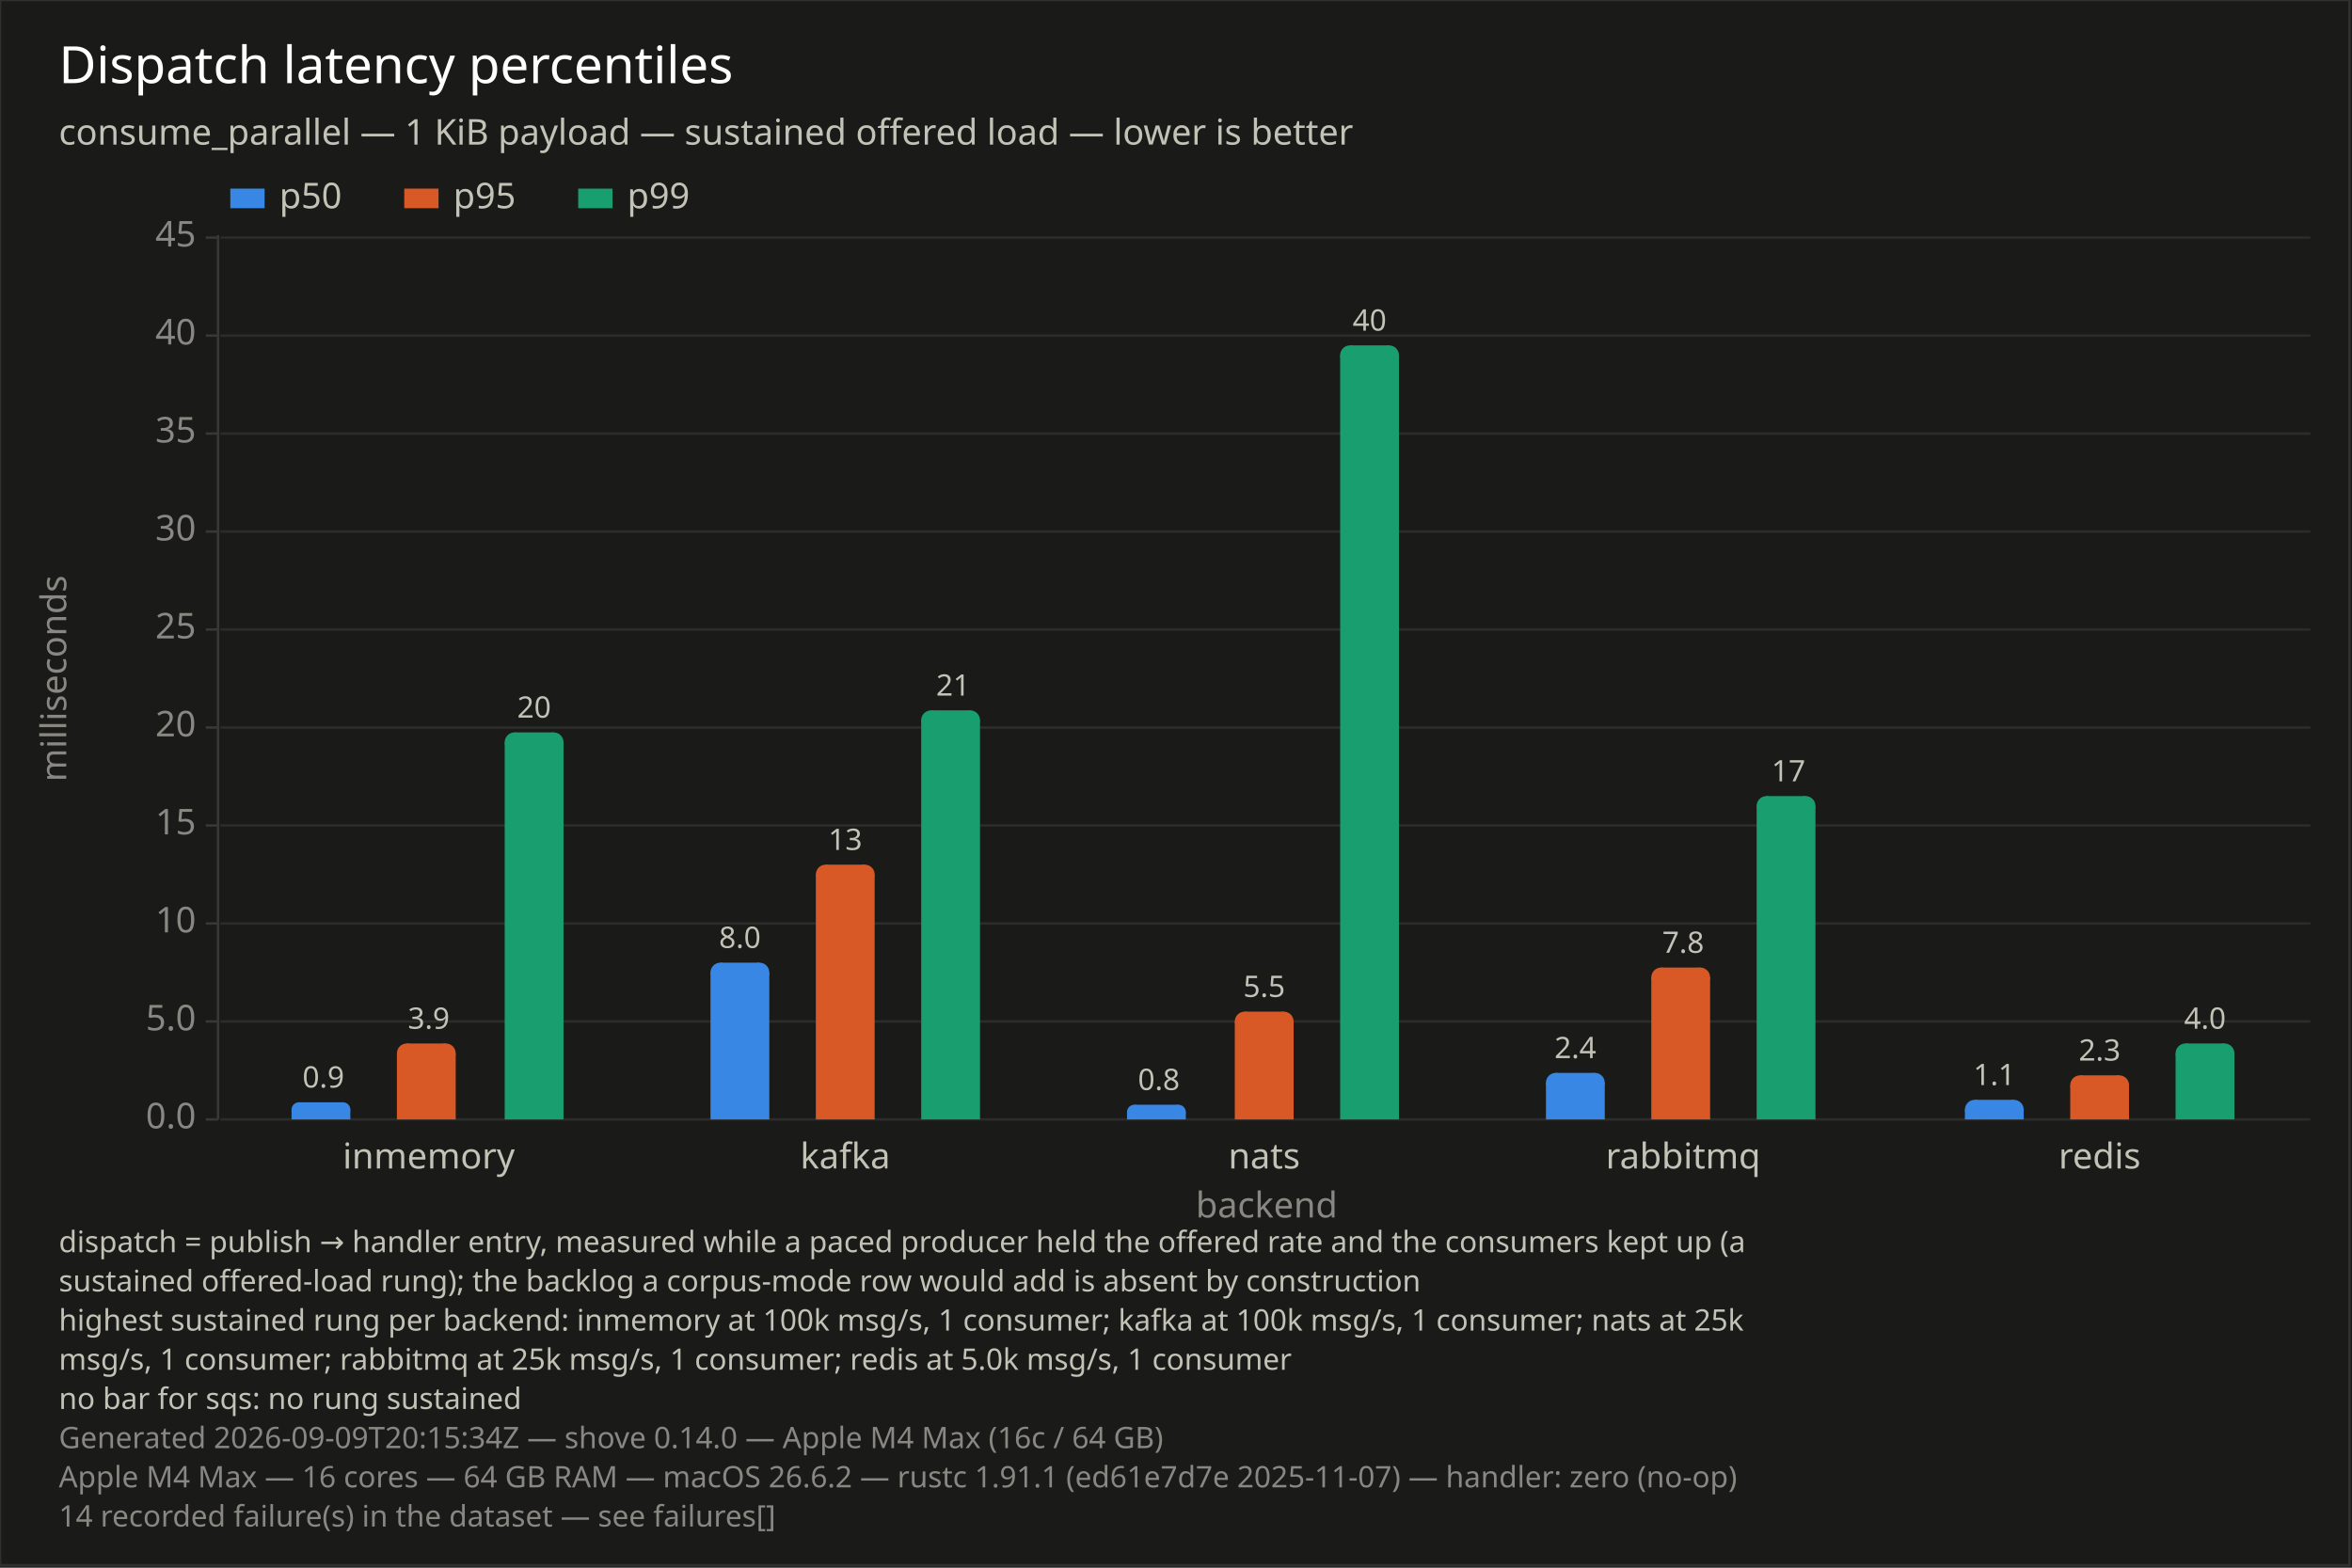
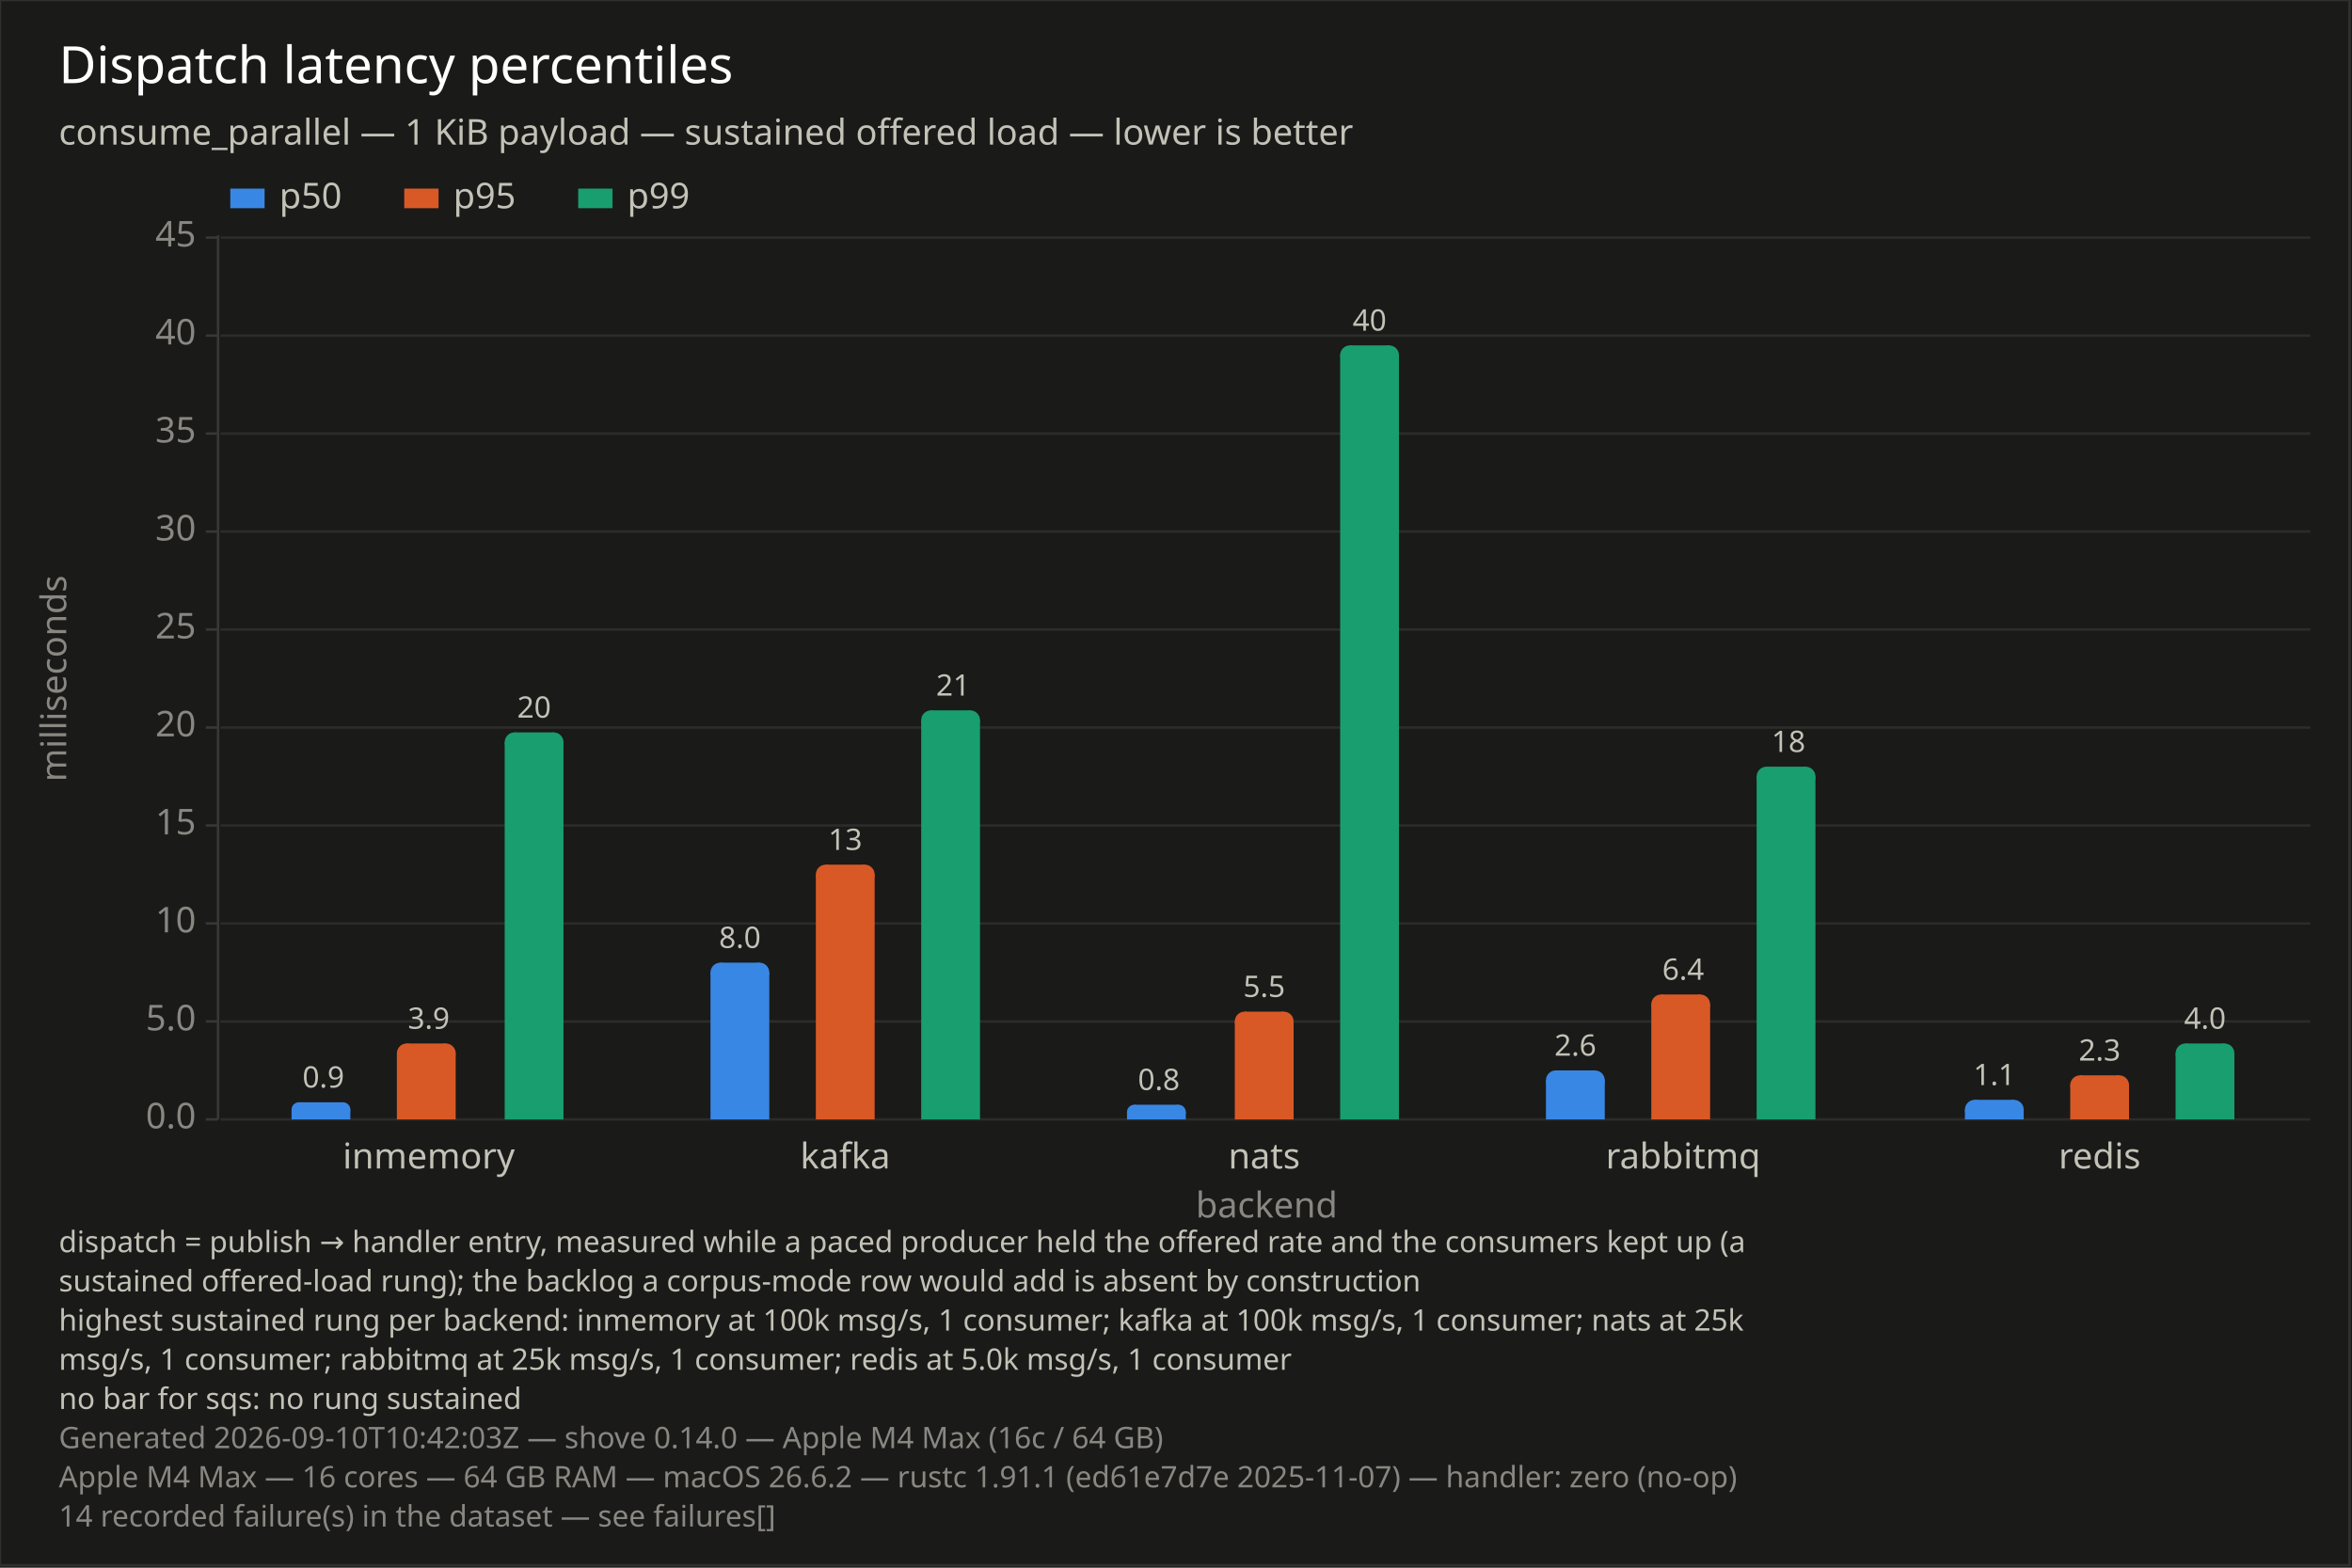
<svg xmlns="http://www.w3.org/2000/svg" width="960" height="640" viewBox="0 0 960 640">
  <rect x="0" y="0" width="960" height="640" opacity="1" fill="#1A1A19" stroke="none" />
  <rect x="0" y="0" width="959" height="639" opacity="0.1" fill="none" stroke="#FFFFFF" />
  <text x="24" y="18" dy="0.76em" text-anchor="start" font-family="sans-serif" font-size="20.968" opacity="1" fill="#FFFFFF">
Dispatch latency percentiles
</text>
  <text x="24" y="48" dy="0.76em" text-anchor="start" font-family="sans-serif" font-size="14.516" opacity="1" fill="#C3C2B7">
consume_parallel — 1 KiB payload — sustained offered load — lower is better
</text>
  <text x="24" y="502" dy="0.76em" text-anchor="start" font-family="sans-serif" font-size="12.097" opacity="1" fill="#C3C2B7">
dispatch = publish → handler entry, measured while a paced producer held the offered rate and the consumers kept up (a
</text>
  <text x="24" y="518" dy="0.76em" text-anchor="start" font-family="sans-serif" font-size="12.097" opacity="1" fill="#C3C2B7">
sustained offered-load rung); the backlog a corpus-mode row would add is absent by construction
</text>
  <text x="24" y="534" dy="0.76em" text-anchor="start" font-family="sans-serif" font-size="12.097" opacity="1" fill="#C3C2B7">
highest sustained rung per backend: inmemory at 100k msg/s, 1 consumer; kafka at 100k msg/s, 1 consumer; nats at 25k
</text>
  <text x="24" y="550" dy="0.76em" text-anchor="start" font-family="sans-serif" font-size="12.097" opacity="1" fill="#C3C2B7">
msg/s, 1 consumer; rabbitmq at 25k msg/s, 1 consumer; redis at 5.0k msg/s, 1 consumer
</text>
  <text x="24" y="566" dy="0.76em" text-anchor="start" font-family="sans-serif" font-size="12.097" opacity="1" fill="#C3C2B7">
no bar for sqs: no rung sustained
</text>
  <text x="24" y="582" dy="0.76em" text-anchor="start" font-family="sans-serif" font-size="12.097" opacity="1" fill="#898781">
- Generated 2026-09-09T20:15:34Z — shove 0.14.0 — Apple M4 Max (16c / 64 GB)
+ Generated 2026-09-10T10:42:03Z — shove 0.14.0 — Apple M4 Max (16c / 64 GB)
</text>
  <text x="24" y="598" dy="0.76em" text-anchor="start" font-family="sans-serif" font-size="12.097" opacity="1" fill="#898781">
Apple M4 Max — 16 cores — 64 GB RAM — macOS 26.6.2 — rustc 1.91.1 (ed61e7d7e 2025-11-07) — handler: zero (no-op)
</text>
  <text x="24" y="614" dy="0.76em" text-anchor="start" font-family="sans-serif" font-size="12.097" opacity="1" fill="#898781">
14 recorded failure(s) in the dataset — see failures[]
</text>
  <text x="16" y="277" dy="0.76em" text-anchor="middle" font-family="sans-serif" font-size="14.516" opacity="1" fill="#898781" transform="rotate(270, 16, 277)">
milliseconds
</text>
  <line opacity="1" stroke="#2C2C2A" stroke-width="1" x1="90" y1="457" x2="943" y2="457" />
  <line opacity="1" stroke="#2C2C2A" stroke-width="1" x1="90" y1="417" x2="943" y2="417" />
  <line opacity="1" stroke="#2C2C2A" stroke-width="1" x1="90" y1="377" x2="943" y2="377" />
  <line opacity="1" stroke="#2C2C2A" stroke-width="1" x1="90" y1="337" x2="943" y2="337" />
  <line opacity="1" stroke="#2C2C2A" stroke-width="1" x1="90" y1="297" x2="943" y2="297" />
  <line opacity="1" stroke="#2C2C2A" stroke-width="1" x1="90" y1="257" x2="943" y2="257" />
  <line opacity="1" stroke="#2C2C2A" stroke-width="1" x1="90" y1="217" x2="943" y2="217" />
  <line opacity="1" stroke="#2C2C2A" stroke-width="1" x1="90" y1="177" x2="943" y2="177" />
  <line opacity="1" stroke="#2C2C2A" stroke-width="1" x1="90" y1="137" x2="943" y2="137" />
  <line opacity="1" stroke="#2C2C2A" stroke-width="1" x1="90" y1="97" x2="943" y2="97" />
  <polyline fill="none" opacity="1" stroke="#383835" stroke-width="1" points="89,96 89,457 " />
  <text x="80" y="457" dy="0.5ex" text-anchor="end" font-family="sans-serif" font-size="14.516" opacity="1" fill="#898781">
0.0
</text>
  <polyline fill="none" opacity="1" stroke="#383835" stroke-width="1" points="84,457 89,457 " />
  <text x="80" y="417" dy="0.5ex" text-anchor="end" font-family="sans-serif" font-size="14.516" opacity="1" fill="#898781">
5.0
</text>
  <polyline fill="none" opacity="1" stroke="#383835" stroke-width="1" points="84,417 89,417 " />
  <text x="80" y="377" dy="0.5ex" text-anchor="end" font-family="sans-serif" font-size="14.516" opacity="1" fill="#898781">
10
</text>
  <polyline fill="none" opacity="1" stroke="#383835" stroke-width="1" points="84,377 89,377 " />
  <text x="80" y="337" dy="0.5ex" text-anchor="end" font-family="sans-serif" font-size="14.516" opacity="1" fill="#898781">
15
</text>
  <polyline fill="none" opacity="1" stroke="#383835" stroke-width="1" points="84,337 89,337 " />
  <text x="80" y="297" dy="0.5ex" text-anchor="end" font-family="sans-serif" font-size="14.516" opacity="1" fill="#898781">
20
</text>
  <polyline fill="none" opacity="1" stroke="#383835" stroke-width="1" points="84,297 89,297 " />
  <text x="80" y="257" dy="0.5ex" text-anchor="end" font-family="sans-serif" font-size="14.516" opacity="1" fill="#898781">
25
</text>
  <polyline fill="none" opacity="1" stroke="#383835" stroke-width="1" points="84,257 89,257 " />
  <text x="80" y="217" dy="0.5ex" text-anchor="end" font-family="sans-serif" font-size="14.516" opacity="1" fill="#898781">
30
</text>
  <polyline fill="none" opacity="1" stroke="#383835" stroke-width="1" points="84,217 89,217 " />
  <text x="80" y="177" dy="0.5ex" text-anchor="end" font-family="sans-serif" font-size="14.516" opacity="1" fill="#898781">
35
</text>
  <polyline fill="none" opacity="1" stroke="#383835" stroke-width="1" points="84,177 89,177 " />
  <text x="80" y="137" dy="0.5ex" text-anchor="end" font-family="sans-serif" font-size="14.516" opacity="1" fill="#898781">
40
</text>
  <polyline fill="none" opacity="1" stroke="#383835" stroke-width="1" points="84,137 89,137 " />
  <text x="80" y="97" dy="0.5ex" text-anchor="end" font-family="sans-serif" font-size="14.516" opacity="1" fill="#898781">
45
</text>
  <polyline fill="none" opacity="1" stroke="#383835" stroke-width="1" points="84,97 89,97 " />
  <rect x="119" y="453" width="24" height="4" opacity="1" fill="#3987E5" stroke="none" />
  <rect x="122" y="450" width="18" height="4" opacity="1" fill="#3987E5" stroke="none" />
  <circle cx="122" cy="453" r="3" opacity="1" fill="#3987E5" stroke="none" stroke-width="0" />
  <circle cx="140" cy="453" r="3" opacity="1" fill="#3987E5" stroke="none" stroke-width="0" />
  <text x="132" y="447" dy="-0.5ex" text-anchor="middle" font-family="sans-serif" font-size="12.097" opacity="1" fill="#C3C2B7">
0.9
</text>
  <rect x="162" y="430" width="24" height="27" opacity="1" fill="#D95926" stroke="none" />
  <rect x="166" y="426" width="16" height="5" opacity="1" fill="#D95926" stroke="none" />
  <circle cx="166" cy="430" r="4" opacity="1" fill="#D95926" stroke="none" stroke-width="0" />
  <circle cx="182" cy="430" r="4" opacity="1" fill="#D95926" stroke="none" stroke-width="0" />
  <text x="175" y="423" dy="-0.5ex" text-anchor="middle" font-family="sans-serif" font-size="12.097" opacity="1" fill="#C3C2B7">
3.9
</text>
  <rect x="206" y="303" width="24" height="154" opacity="1" fill="#199E70" stroke="none" />
  <rect x="210" y="299" width="16" height="5" opacity="1" fill="#199E70" stroke="none" />
  <circle cx="210" cy="303" r="4" opacity="1" fill="#199E70" stroke="none" stroke-width="0" />
  <circle cx="226" cy="303" r="4" opacity="1" fill="#199E70" stroke="none" stroke-width="0" />
  <text x="218" y="296" dy="-0.5ex" text-anchor="middle" font-family="sans-serif" font-size="12.097" opacity="1" fill="#C3C2B7">
20
</text>
  <rect x="290" y="397" width="24" height="60" opacity="1" fill="#3987E5" stroke="none" />
  <rect x="294" y="393" width="16" height="5" opacity="1" fill="#3987E5" stroke="none" />
  <circle cx="294" cy="397" r="4" opacity="1" fill="#3987E5" stroke="none" stroke-width="0" />
  <circle cx="310" cy="397" r="4" opacity="1" fill="#3987E5" stroke="none" stroke-width="0" />
  <text x="302" y="390" dy="-0.5ex" text-anchor="middle" font-family="sans-serif" font-size="12.097" opacity="1" fill="#C3C2B7">
8.0
</text>
  <rect x="333" y="357" width="24" height="100" opacity="1" fill="#D95926" stroke="none" />
  <rect x="337" y="353" width="16" height="5" opacity="1" fill="#D95926" stroke="none" />
  <circle cx="337" cy="357" r="4" opacity="1" fill="#D95926" stroke="none" stroke-width="0" />
  <circle cx="353" cy="357" r="4" opacity="1" fill="#D95926" stroke="none" stroke-width="0" />
  <text x="345" y="350" dy="-0.5ex" text-anchor="middle" font-family="sans-serif" font-size="12.097" opacity="1" fill="#C3C2B7">
13
</text>
  <rect x="376" y="294" width="24" height="163" opacity="1" fill="#199E70" stroke="none" />
  <rect x="380" y="290" width="16" height="5" opacity="1" fill="#199E70" stroke="none" />
  <circle cx="380" cy="294" r="4" opacity="1" fill="#199E70" stroke="none" stroke-width="0" />
  <circle cx="396" cy="294" r="4" opacity="1" fill="#199E70" stroke="none" stroke-width="0" />
  <text x="389" y="287" dy="-0.5ex" text-anchor="middle" font-family="sans-serif" font-size="12.097" opacity="1" fill="#C3C2B7">
21
</text>
  <rect x="460" y="454" width="24" height="3" opacity="1" fill="#3987E5" stroke="none" />
  <rect x="463" y="451" width="18" height="4" opacity="1" fill="#3987E5" stroke="none" />
  <circle cx="463" cy="454" r="3" opacity="1" fill="#3987E5" stroke="none" stroke-width="0" />
  <circle cx="481" cy="454" r="3" opacity="1" fill="#3987E5" stroke="none" stroke-width="0" />
  <text x="473" y="448" dy="-0.5ex" text-anchor="middle" font-family="sans-serif" font-size="12.097" opacity="1" fill="#C3C2B7">
0.8
</text>
  <rect x="504" y="417" width="24" height="40" opacity="1" fill="#D95926" stroke="none" />
  <rect x="508" y="413" width="16" height="5" opacity="1" fill="#D95926" stroke="none" />
  <circle cx="508" cy="417" r="4" opacity="1" fill="#D95926" stroke="none" stroke-width="0" />
  <circle cx="524" cy="417" r="4" opacity="1" fill="#D95926" stroke="none" stroke-width="0" />
  <text x="516" y="410" dy="-0.5ex" text-anchor="middle" font-family="sans-serif" font-size="12.097" opacity="1" fill="#C3C2B7">
5.5
</text>
  <rect x="547" y="145" width="24" height="312" opacity="1" fill="#199E70" stroke="none" />
  <rect x="551" y="141" width="16" height="5" opacity="1" fill="#199E70" stroke="none" />
  <circle cx="551" cy="145" r="4" opacity="1" fill="#199E70" stroke="none" stroke-width="0" />
  <circle cx="567" cy="145" r="4" opacity="1" fill="#199E70" stroke="none" stroke-width="0" />
  <text x="559" y="138" dy="-0.5ex" text-anchor="middle" font-family="sans-serif" font-size="12.097" opacity="1" fill="#C3C2B7">
40
</text>
-   <rect x="631" y="442" width="24" height="15" opacity="1" fill="#3987E5" stroke="none" />
-   <rect x="635" y="438" width="16" height="5" opacity="1" fill="#3987E5" stroke="none" />
-   <circle cx="635" cy="442" r="4" opacity="1" fill="#3987E5" stroke="none" stroke-width="0" />
-   <circle cx="651" cy="442" r="4" opacity="1" fill="#3987E5" stroke="none" stroke-width="0" />
-   <text x="643" y="435" dy="-0.5ex" text-anchor="middle" font-family="sans-serif" font-size="12.097" opacity="1" fill="#C3C2B7">
- 2.4
- </text>
-   <rect x="674" y="399" width="24" height="58" opacity="1" fill="#D95926" stroke="none" />
-   <rect x="678" y="395" width="16" height="5" opacity="1" fill="#D95926" stroke="none" />
-   <circle cx="678" cy="399" r="4" opacity="1" fill="#D95926" stroke="none" stroke-width="0" />
-   <circle cx="694" cy="399" r="4" opacity="1" fill="#D95926" stroke="none" stroke-width="0" />
-   <text x="687" y="392" dy="-0.5ex" text-anchor="middle" font-family="sans-serif" font-size="12.097" opacity="1" fill="#C3C2B7">
- 7.8
- </text>
-   <rect x="717" y="329" width="24" height="128" opacity="1" fill="#199E70" stroke="none" />
-   <rect x="721" y="325" width="16" height="5" opacity="1" fill="#199E70" stroke="none" />
-   <circle cx="721" cy="329" r="4" opacity="1" fill="#199E70" stroke="none" stroke-width="0" />
-   <circle cx="737" cy="329" r="4" opacity="1" fill="#199E70" stroke="none" stroke-width="0" />
-   <text x="730" y="322" dy="-0.5ex" text-anchor="middle" font-family="sans-serif" font-size="12.097" opacity="1" fill="#C3C2B7">
- 17
+   <rect x="631" y="441" width="24" height="16" opacity="1" fill="#3987E5" stroke="none" />
+   <rect x="635" y="437" width="16" height="5" opacity="1" fill="#3987E5" stroke="none" />
+   <circle cx="635" cy="441" r="4" opacity="1" fill="#3987E5" stroke="none" stroke-width="0" />
+   <circle cx="651" cy="441" r="4" opacity="1" fill="#3987E5" stroke="none" stroke-width="0" />
+   <text x="643" y="434" dy="-0.5ex" text-anchor="middle" font-family="sans-serif" font-size="12.097" opacity="1" fill="#C3C2B7">
+ 2.6
+ </text>
+   <rect x="674" y="410" width="24" height="47" opacity="1" fill="#D95926" stroke="none" />
+   <rect x="678" y="406" width="16" height="5" opacity="1" fill="#D95926" stroke="none" />
+   <circle cx="678" cy="410" r="4" opacity="1" fill="#D95926" stroke="none" stroke-width="0" />
+   <circle cx="694" cy="410" r="4" opacity="1" fill="#D95926" stroke="none" stroke-width="0" />
+   <text x="687" y="403" dy="-0.5ex" text-anchor="middle" font-family="sans-serif" font-size="12.097" opacity="1" fill="#C3C2B7">
+ 6.4
+ </text>
+   <rect x="717" y="317" width="24" height="140" opacity="1" fill="#199E70" stroke="none" />
+   <rect x="721" y="313" width="16" height="5" opacity="1" fill="#199E70" stroke="none" />
+   <circle cx="721" cy="317" r="4" opacity="1" fill="#199E70" stroke="none" stroke-width="0" />
+   <circle cx="737" cy="317" r="4" opacity="1" fill="#199E70" stroke="none" stroke-width="0" />
+   <text x="730" y="310" dy="-0.5ex" text-anchor="middle" font-family="sans-serif" font-size="12.097" opacity="1" fill="#C3C2B7">
+ 18
</text>
  <rect x="802" y="453" width="24" height="4" opacity="1" fill="#3987E5" stroke="none" />
  <rect x="806" y="449" width="16" height="5" opacity="1" fill="#3987E5" stroke="none" />
  <circle cx="806" cy="453" r="4" opacity="1" fill="#3987E5" stroke="none" stroke-width="0" />
  <circle cx="822" cy="453" r="4" opacity="1" fill="#3987E5" stroke="none" stroke-width="0" />
  <text x="814" y="446" dy="-0.5ex" text-anchor="middle" font-family="sans-serif" font-size="12.097" opacity="1" fill="#C3C2B7">
1.1
</text>
  <rect x="845" y="443" width="24" height="14" opacity="1" fill="#D95926" stroke="none" />
  <rect x="849" y="439" width="16" height="5" opacity="1" fill="#D95926" stroke="none" />
  <circle cx="849" cy="443" r="4" opacity="1" fill="#D95926" stroke="none" stroke-width="0" />
  <circle cx="865" cy="443" r="4" opacity="1" fill="#D95926" stroke="none" stroke-width="0" />
  <text x="857" y="436" dy="-0.5ex" text-anchor="middle" font-family="sans-serif" font-size="12.097" opacity="1" fill="#C3C2B7">
2.3
</text>
  <rect x="888" y="430" width="24" height="27" opacity="1" fill="#199E70" stroke="none" />
  <rect x="892" y="426" width="16" height="5" opacity="1" fill="#199E70" stroke="none" />
  <circle cx="892" cy="430" r="4" opacity="1" fill="#199E70" stroke="none" stroke-width="0" />
  <circle cx="908" cy="430" r="4" opacity="1" fill="#199E70" stroke="none" stroke-width="0" />
  <text x="900" y="423" dy="-0.5ex" text-anchor="middle" font-family="sans-serif" font-size="12.097" opacity="1" fill="#C3C2B7">
4.0
</text>
  <text x="175" y="466" dy="0.76em" text-anchor="middle" font-family="sans-serif" font-size="14.516" opacity="1" fill="#C3C2B7">
inmemory
</text>
  <text x="345" y="466" dy="0.76em" text-anchor="middle" font-family="sans-serif" font-size="14.516" opacity="1" fill="#C3C2B7">
kafka
</text>
  <text x="516" y="466" dy="0.76em" text-anchor="middle" font-family="sans-serif" font-size="14.516" opacity="1" fill="#C3C2B7">
nats
</text>
  <text x="687" y="466" dy="0.76em" text-anchor="middle" font-family="sans-serif" font-size="14.516" opacity="1" fill="#C3C2B7">
rabbitmq
</text>
  <text x="857" y="466" dy="0.76em" text-anchor="middle" font-family="sans-serif" font-size="14.516" opacity="1" fill="#C3C2B7">
redis
</text>
  <text x="517" y="486" dy="0.76em" text-anchor="middle" font-family="sans-serif" font-size="14.516" opacity="1" fill="#898781">
backend
</text>
  <rect x="94" y="77" width="14" height="8" opacity="1" fill="#3987E5" stroke="none" />
  <text x="114" y="74" dy="0.76em" text-anchor="start" font-family="sans-serif" font-size="14.516" opacity="1" fill="#C3C2B7">
p50
</text>
  <rect x="165" y="77" width="14" height="8" opacity="1" fill="#D95926" stroke="none" />
  <text x="185" y="74" dy="0.76em" text-anchor="start" font-family="sans-serif" font-size="14.516" opacity="1" fill="#C3C2B7">
p95
</text>
  <rect x="236" y="77" width="14" height="8" opacity="1" fill="#199E70" stroke="none" />
  <text x="256" y="74" dy="0.76em" text-anchor="start" font-family="sans-serif" font-size="14.516" opacity="1" fill="#C3C2B7">
p99
</text>
</svg>
